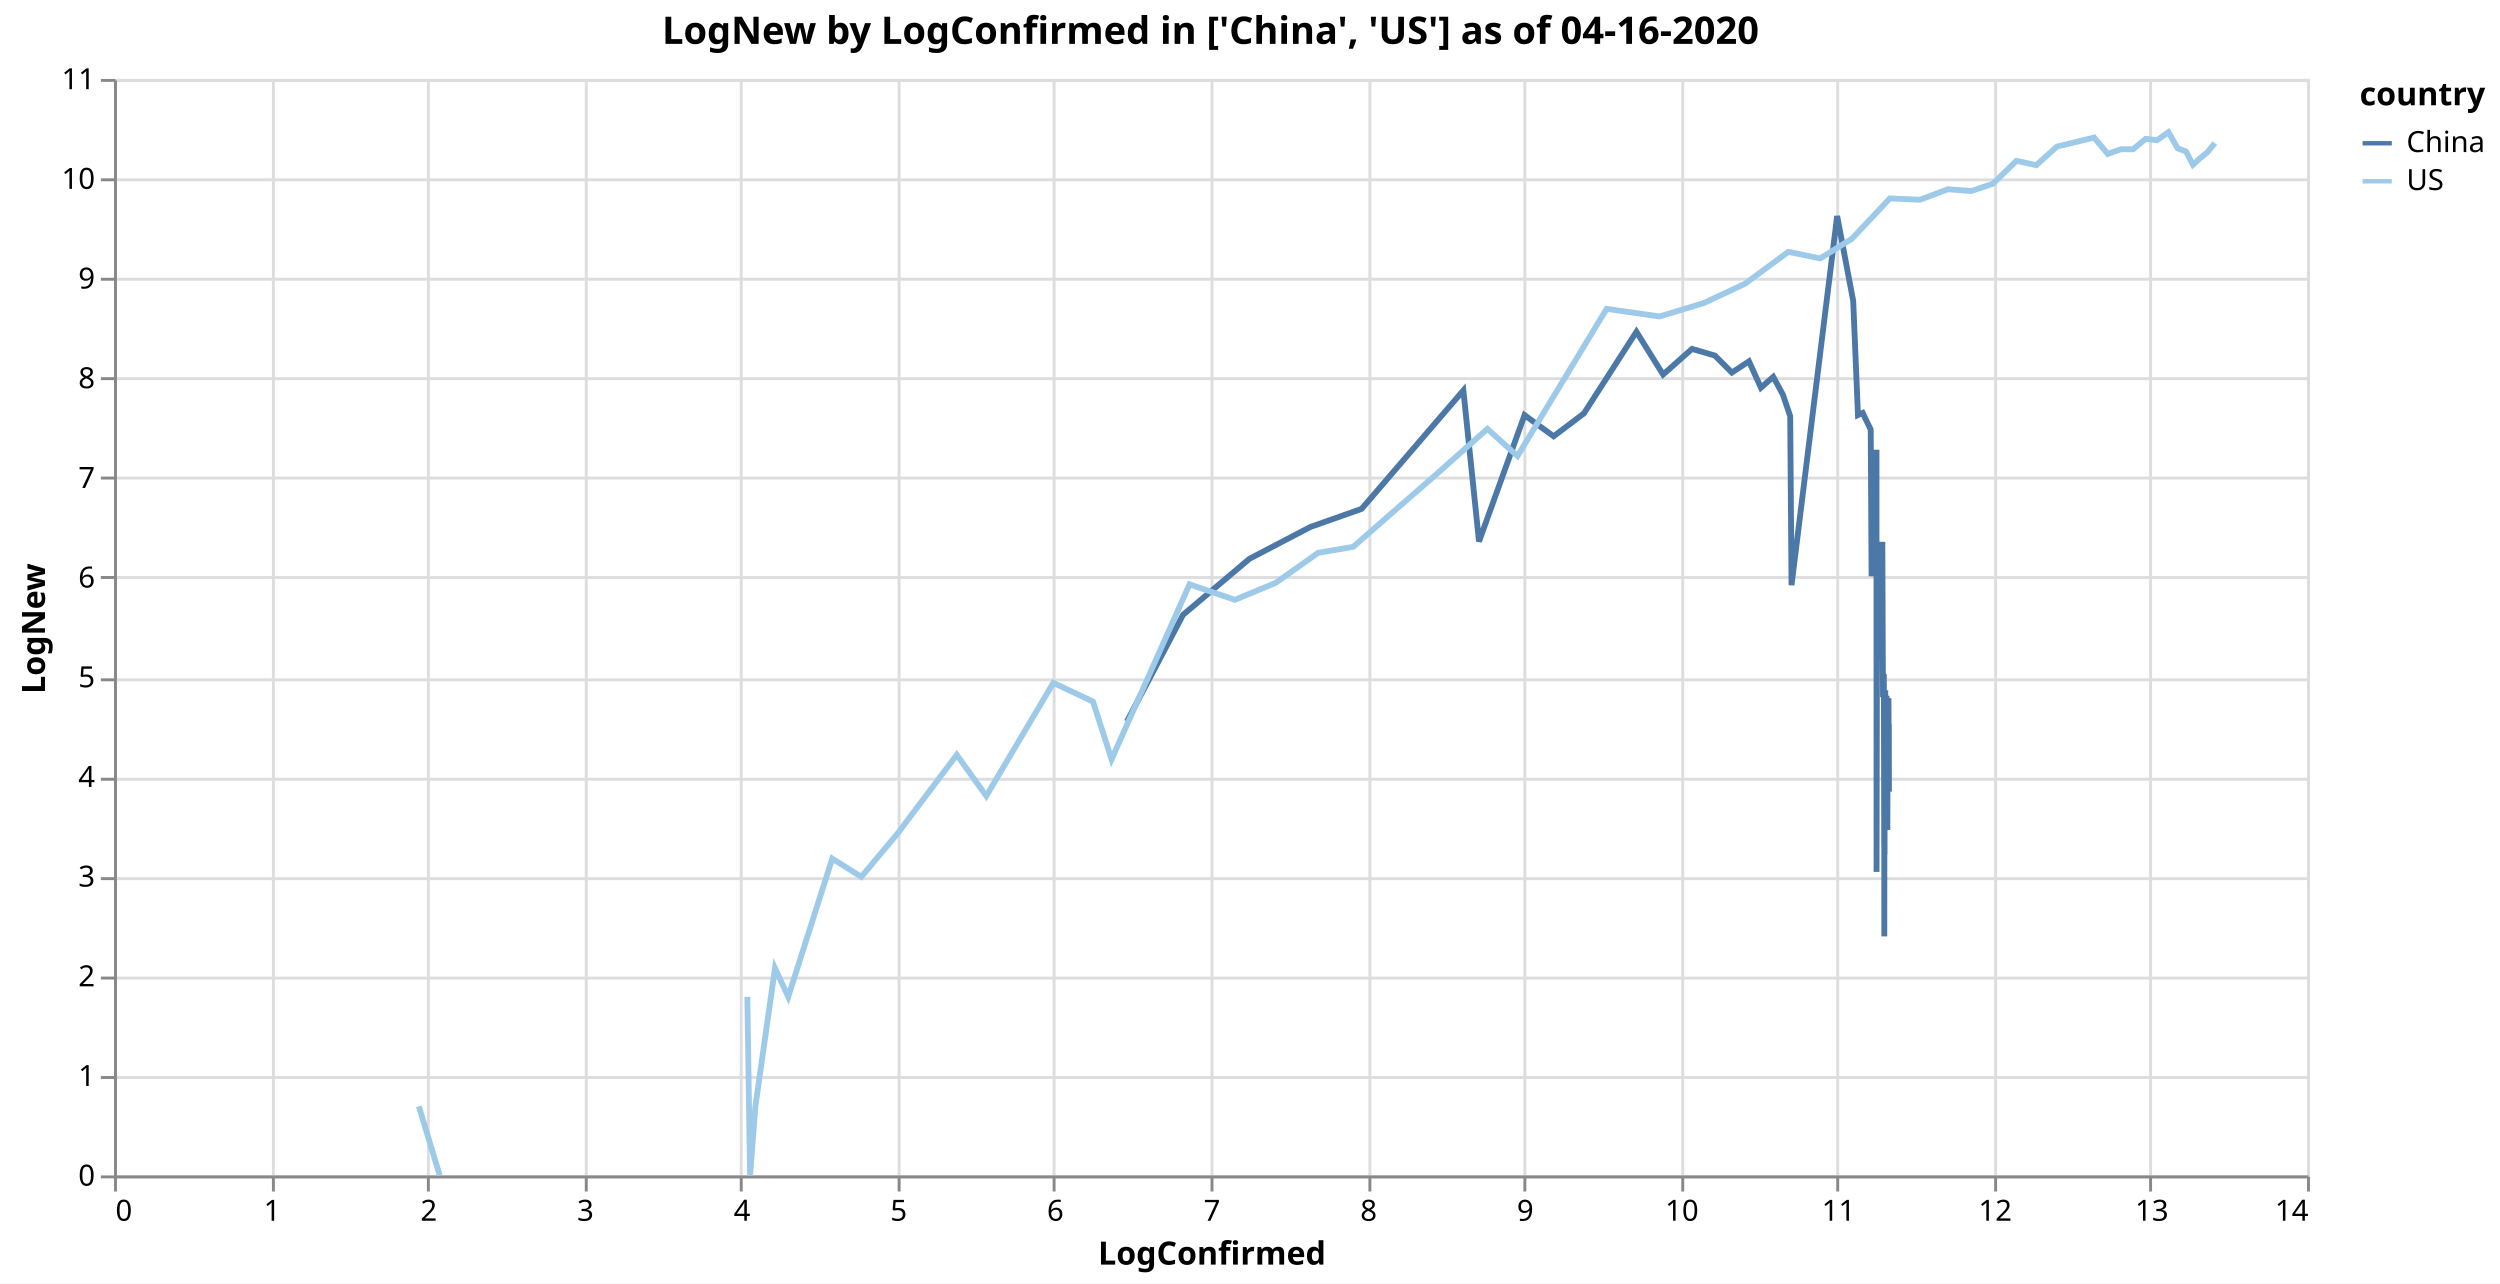
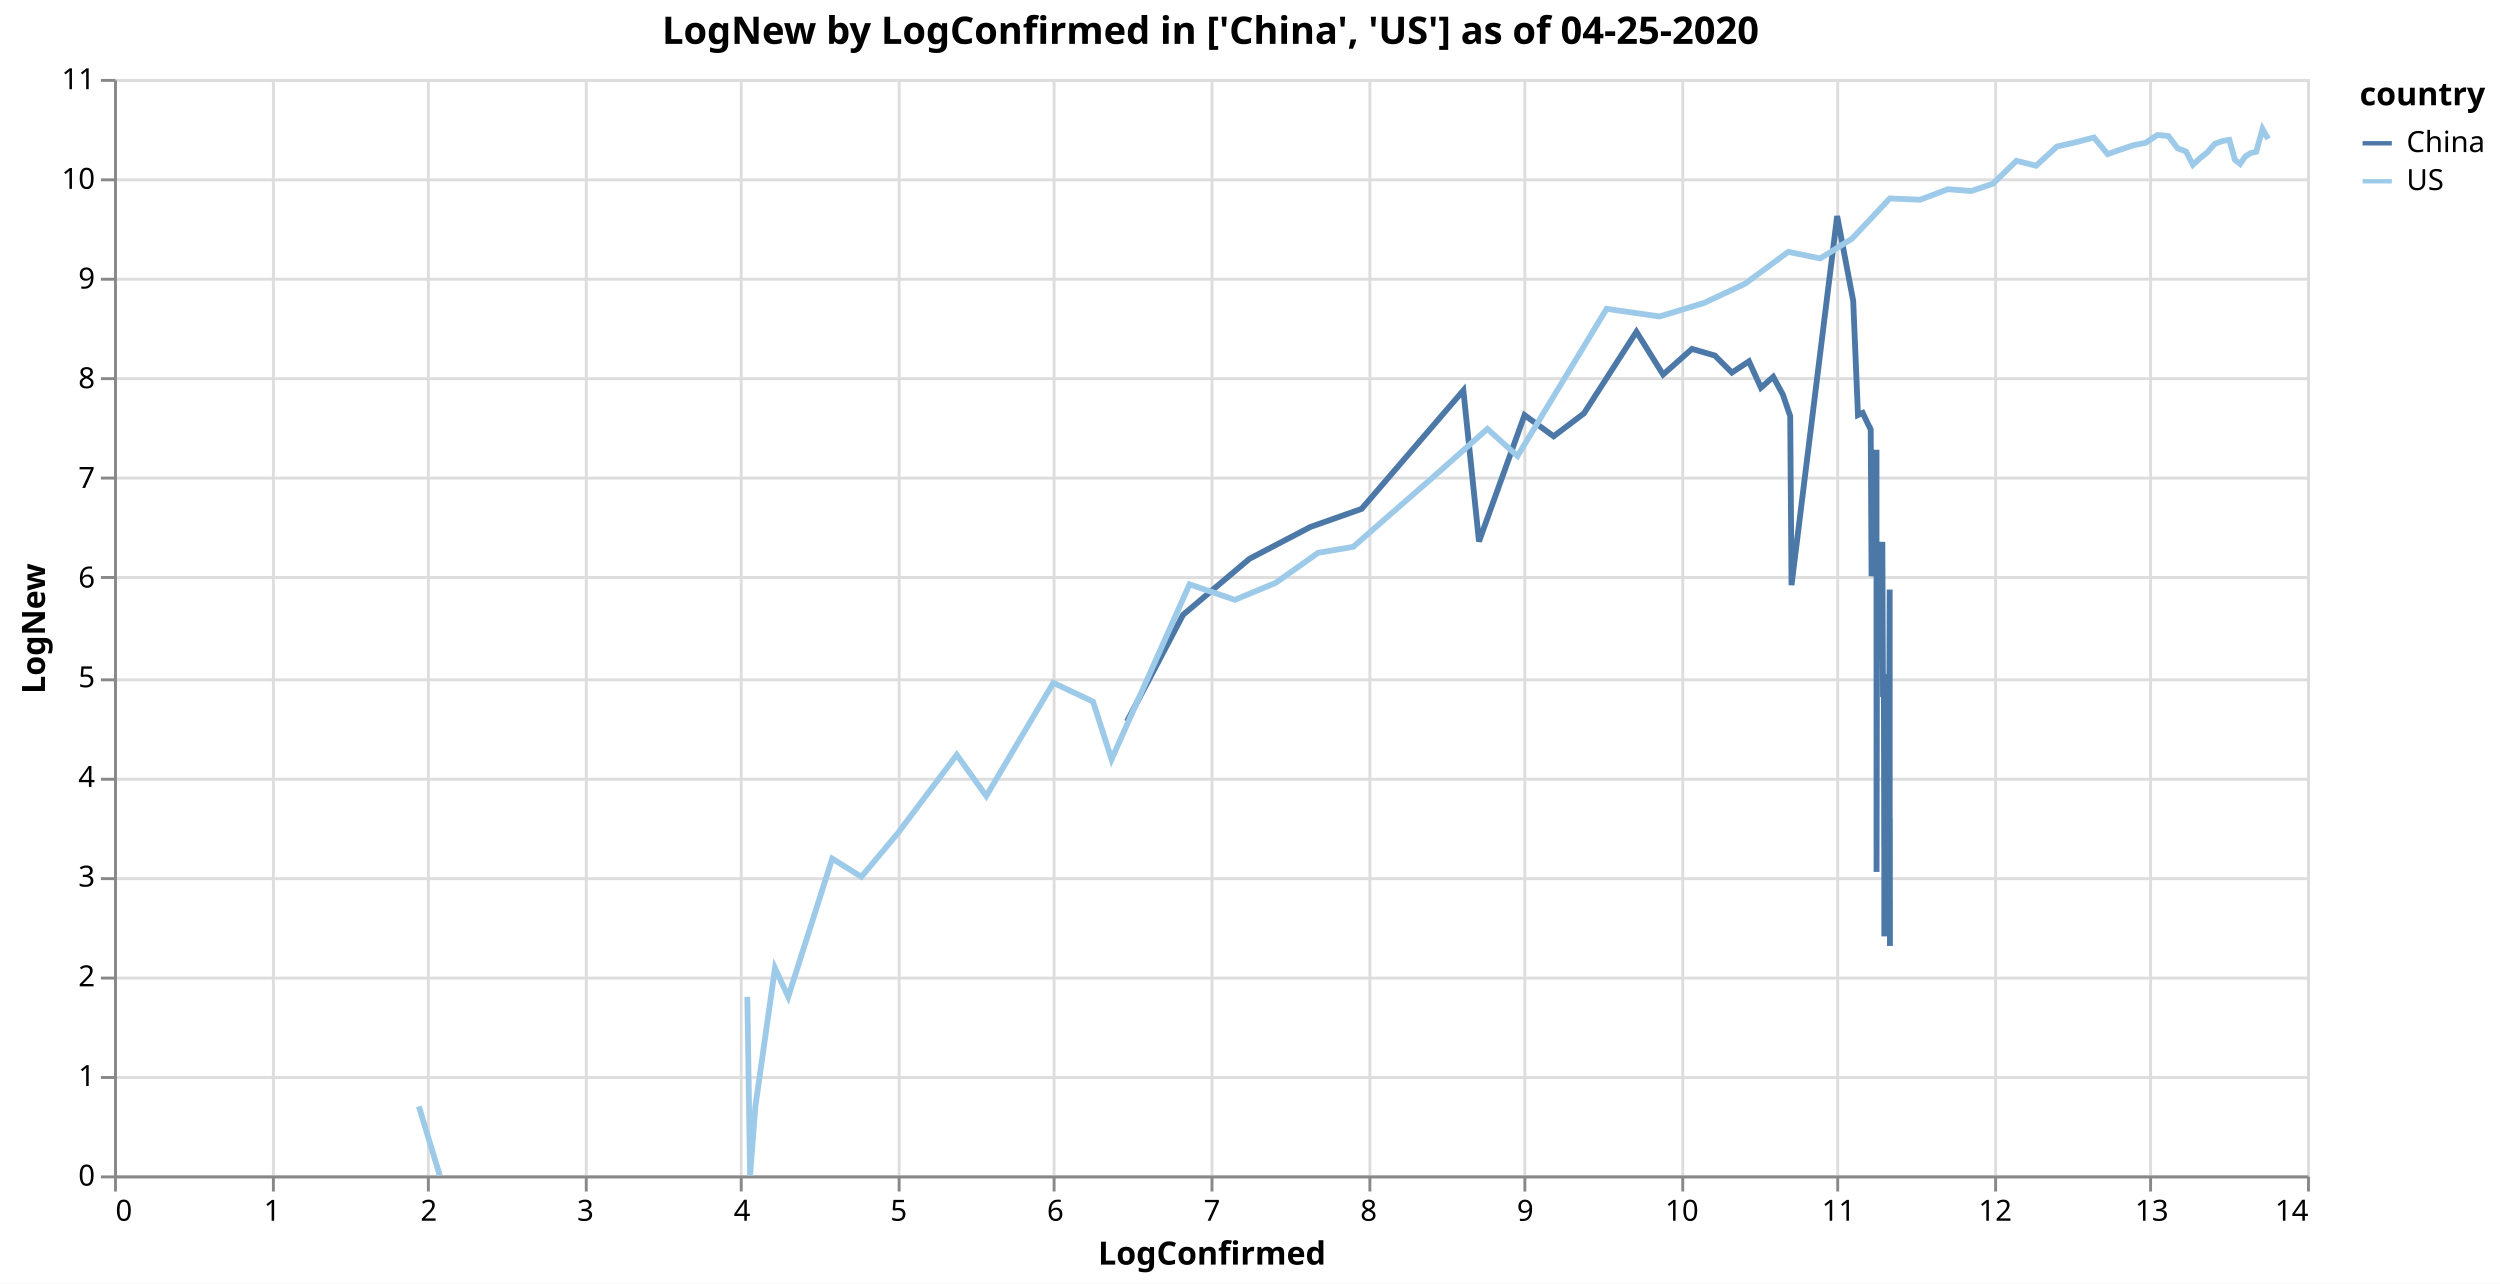
<svg xmlns="http://www.w3.org/2000/svg" class="marks" width="855" height="439" viewBox="0 0 855 439" version="1.1">
  <rect width="855" height="439" style="fill: white;" />
  <g transform="translate(39,27)">
    <g class="mark-group role-frame root">
      <g transform="translate(0,0)">
        <path class="background" d="M0.5,0.5h750v375h-750Z" style="fill: none; stroke: #ddd;" />
        <g>
          <g class="mark-group role-axis">
            <g transform="translate(0.5,375.5)">
              <path class="background" d="M0,0h0v0h0Z" style="pointer-events: none; fill: none;" />
              <g>
                <g class="mark-rule role-axis-grid" style="pointer-events: none;">
                  <line transform="translate(0,-375)" x2="0" y2="375" style="fill: none; stroke: #ddd; stroke-width: 1; opacity: 1;" />
                  <line transform="translate(54,-375)" x2="0" y2="375" style="fill: none; stroke: #ddd; stroke-width: 1; opacity: 1;" />
                  <line transform="translate(107,-375)" x2="0" y2="375" style="fill: none; stroke: #ddd; stroke-width: 1; opacity: 1;" />
                  <line transform="translate(161,-375)" x2="0" y2="375" style="fill: none; stroke: #ddd; stroke-width: 1; opacity: 1;" />
                  <line transform="translate(214,-375)" x2="0" y2="375" style="fill: none; stroke: #ddd; stroke-width: 1; opacity: 1;" />
                  <line transform="translate(268,-375)" x2="0" y2="375" style="fill: none; stroke: #ddd; stroke-width: 1; opacity: 1;" />
                  <line transform="translate(321,-375)" x2="0" y2="375" style="fill: none; stroke: #ddd; stroke-width: 1; opacity: 1;" />
                  <line transform="translate(375,-375)" x2="0" y2="375" style="fill: none; stroke: #ddd; stroke-width: 1; opacity: 1;" />
                  <line transform="translate(429,-375)" x2="0" y2="375" style="fill: none; stroke: #ddd; stroke-width: 1; opacity: 1;" />
                  <line transform="translate(482,-375)" x2="0" y2="375" style="fill: none; stroke: #ddd; stroke-width: 1; opacity: 1;" />
                  <line transform="translate(536,-375)" x2="0" y2="375" style="fill: none; stroke: #ddd; stroke-width: 1; opacity: 1;" />
                  <line transform="translate(589,-375)" x2="0" y2="375" style="fill: none; stroke: #ddd; stroke-width: 1; opacity: 1;" />
                  <line transform="translate(643,-375)" x2="0" y2="375" style="fill: none; stroke: #ddd; stroke-width: 1; opacity: 1;" />
                  <line transform="translate(696,-375)" x2="0" y2="375" style="fill: none; stroke: #ddd; stroke-width: 1; opacity: 1;" />
                  <line transform="translate(750,-375)" x2="0" y2="375" style="fill: none; stroke: #ddd; stroke-width: 1; opacity: 1;" />
                </g>
              </g>
              <path class="foreground" d="" style="pointer-events: none; display: none; fill: none;" />
            </g>
          </g>
          <g class="mark-group role-axis">
            <g transform="translate(0.5,0.5)">
              <path class="background" d="M0,0h0v0h0Z" style="pointer-events: none; fill: none;" />
              <g>
                <g class="mark-rule role-axis-grid" style="pointer-events: none;">
                  <line transform="translate(0,375)" x2="750" y2="0" style="fill: none; stroke: #ddd; stroke-width: 1; opacity: 1;" />
                  <line transform="translate(0,341)" x2="750" y2="0" style="fill: none; stroke: #ddd; stroke-width: 1; opacity: 1;" />
                  <line transform="translate(0,307)" x2="750" y2="0" style="fill: none; stroke: #ddd; stroke-width: 1; opacity: 1;" />
                  <line transform="translate(0,273)" x2="750" y2="0" style="fill: none; stroke: #ddd; stroke-width: 1; opacity: 1;" />
                  <line transform="translate(0,239)" x2="750" y2="0" style="fill: none; stroke: #ddd; stroke-width: 1; opacity: 1;" />
                  <line transform="translate(0,205)" x2="750" y2="0" style="fill: none; stroke: #ddd; stroke-width: 1; opacity: 1;" />
                  <line transform="translate(0,170)" x2="750" y2="0" style="fill: none; stroke: #ddd; stroke-width: 1; opacity: 1;" />
                  <line transform="translate(0,136)" x2="750" y2="0" style="fill: none; stroke: #ddd; stroke-width: 1; opacity: 1;" />
                  <line transform="translate(0,102)" x2="750" y2="0" style="fill: none; stroke: #ddd; stroke-width: 1; opacity: 1;" />
                  <line transform="translate(0,68)" x2="750" y2="0" style="fill: none; stroke: #ddd; stroke-width: 1; opacity: 1;" />
                  <line transform="translate(0,34)" x2="750" y2="0" style="fill: none; stroke: #ddd; stroke-width: 1; opacity: 1;" />
                  <line transform="translate(0,0)" x2="750" y2="0" style="fill: none; stroke: #ddd; stroke-width: 1; opacity: 1;" />
                </g>
              </g>
              <path class="foreground" d="" style="pointer-events: none; display: none; fill: none;" />
            </g>
          </g>
          <g class="mark-group role-axis">
            <g transform="translate(0.5,375.5)">
              <path class="background" d="M0,0h0v0h0Z" style="pointer-events: none; fill: none;" />
              <g>
                <g class="mark-rule role-axis-tick" style="pointer-events: none;">
                  <line transform="translate(0,0)" x2="0" y2="5" style="fill: none; stroke: #888; stroke-width: 1; opacity: 1;" />
                  <line transform="translate(54,0)" x2="0" y2="5" style="fill: none; stroke: #888; stroke-width: 1; opacity: 1;" />
                  <line transform="translate(107,0)" x2="0" y2="5" style="fill: none; stroke: #888; stroke-width: 1; opacity: 1;" />
                  <line transform="translate(161,0)" x2="0" y2="5" style="fill: none; stroke: #888; stroke-width: 1; opacity: 1;" />
                  <line transform="translate(214,0)" x2="0" y2="5" style="fill: none; stroke: #888; stroke-width: 1; opacity: 1;" />
                  <line transform="translate(268,0)" x2="0" y2="5" style="fill: none; stroke: #888; stroke-width: 1; opacity: 1;" />
                  <line transform="translate(321,0)" x2="0" y2="5" style="fill: none; stroke: #888; stroke-width: 1; opacity: 1;" />
                  <line transform="translate(375,0)" x2="0" y2="5" style="fill: none; stroke: #888; stroke-width: 1; opacity: 1;" />
                  <line transform="translate(429,0)" x2="0" y2="5" style="fill: none; stroke: #888; stroke-width: 1; opacity: 1;" />
                  <line transform="translate(482,0)" x2="0" y2="5" style="fill: none; stroke: #888; stroke-width: 1; opacity: 1;" />
                  <line transform="translate(536,0)" x2="0" y2="5" style="fill: none; stroke: #888; stroke-width: 1; opacity: 1;" />
                  <line transform="translate(589,0)" x2="0" y2="5" style="fill: none; stroke: #888; stroke-width: 1; opacity: 1;" />
                  <line transform="translate(643,0)" x2="0" y2="5" style="fill: none; stroke: #888; stroke-width: 1; opacity: 1;" />
                  <line transform="translate(696,0)" x2="0" y2="5" style="fill: none; stroke: #888; stroke-width: 1; opacity: 1;" />
                  <line transform="translate(750,0)" x2="0" y2="5" style="fill: none; stroke: #888; stroke-width: 1; opacity: 1;" />
                </g>
                <g class="mark-text role-axis-label" style="pointer-events: none;">
                  <text text-anchor="start" transform="translate(0,15)" style="font-family: sans-serif; font-size: 10px; fill: #000; opacity: 1;">0</text>
                  <text text-anchor="middle" transform="translate(53.57143,15)" style="font-family: sans-serif; font-size: 10px; fill: #000; opacity: 1;">1</text>
                  <text text-anchor="middle" transform="translate(107.1429,15)" style="font-family: sans-serif; font-size: 10px; fill: #000; opacity: 1;">2</text>
                  <text text-anchor="middle" transform="translate(160.7143,15)" style="font-family: sans-serif; font-size: 10px; fill: #000; opacity: 1;">3</text>
                  <text text-anchor="middle" transform="translate(214.2857,15)" style="font-family: sans-serif; font-size: 10px; fill: #000; opacity: 1;">4</text>
                  <text text-anchor="middle" transform="translate(267.8571,15)" style="font-family: sans-serif; font-size: 10px; fill: #000; opacity: 1;">5</text>
                  <text text-anchor="middle" transform="translate(321.4286,15)" style="font-family: sans-serif; font-size: 10px; fill: #000; opacity: 1;">6</text>
                  <text text-anchor="middle" transform="translate(375,15)" style="font-family: sans-serif; font-size: 10px; fill: #000; opacity: 1;">7</text>
                  <text text-anchor="middle" transform="translate(428.5714,15)" style="font-family: sans-serif; font-size: 10px; fill: #000; opacity: 1;">8</text>
                  <text text-anchor="middle" transform="translate(482.1429,15)" style="font-family: sans-serif; font-size: 10px; fill: #000; opacity: 1;">9</text>
                  <text text-anchor="middle" transform="translate(535.7143,15)" style="font-family: sans-serif; font-size: 10px; fill: #000; opacity: 1;">10</text>
                  <text text-anchor="middle" transform="translate(589.2857,15)" style="font-family: sans-serif; font-size: 10px; fill: #000; opacity: 1;">11</text>
                  <text text-anchor="middle" transform="translate(642.8571,15)" style="font-family: sans-serif; font-size: 10px; fill: #000; opacity: 1;">12</text>
                  <text text-anchor="middle" transform="translate(696.4286,15)" style="font-family: sans-serif; font-size: 10px; fill: #000; opacity: 1;">13</text>
                  <text text-anchor="end" transform="translate(750,15)" style="font-family: sans-serif; font-size: 10px; fill: #000; opacity: 1;">14</text>
                </g>
                <g class="mark-rule role-axis-domain" style="pointer-events: none;">
                  <line transform="translate(0,0)" x2="750" y2="0" style="fill: none; stroke: #888; stroke-width: 1; opacity: 1;" />
                </g>
                <g class="mark-text role-axis-title" style="pointer-events: none;">
                  <text text-anchor="middle" transform="translate(375,30)" style="font-family: sans-serif; font-size: 11px; font-weight: bold; fill: #000; opacity: 1;">LogConfirmed</text>
                </g>
              </g>
              <path class="foreground" d="" style="pointer-events: none; display: none; fill: none;" />
            </g>
          </g>
          <g class="mark-group role-axis">
            <g transform="translate(0.5,0.5)">
              <path class="background" d="M0,0h0v0h0Z" style="pointer-events: none; fill: none;" />
              <g>
                <g class="mark-rule role-axis-tick" style="pointer-events: none;">
                  <line transform="translate(0,375)" x2="-5" y2="0" style="fill: none; stroke: #888; stroke-width: 1; opacity: 1;" />
                  <line transform="translate(0,341)" x2="-5" y2="0" style="fill: none; stroke: #888; stroke-width: 1; opacity: 1;" />
                  <line transform="translate(0,307)" x2="-5" y2="0" style="fill: none; stroke: #888; stroke-width: 1; opacity: 1;" />
                  <line transform="translate(0,273)" x2="-5" y2="0" style="fill: none; stroke: #888; stroke-width: 1; opacity: 1;" />
                  <line transform="translate(0,239)" x2="-5" y2="0" style="fill: none; stroke: #888; stroke-width: 1; opacity: 1;" />
                  <line transform="translate(0,205)" x2="-5" y2="0" style="fill: none; stroke: #888; stroke-width: 1; opacity: 1;" />
                  <line transform="translate(0,170)" x2="-5" y2="0" style="fill: none; stroke: #888; stroke-width: 1; opacity: 1;" />
                  <line transform="translate(0,136)" x2="-5" y2="0" style="fill: none; stroke: #888; stroke-width: 1; opacity: 1;" />
                  <line transform="translate(0,102)" x2="-5" y2="0" style="fill: none; stroke: #888; stroke-width: 1; opacity: 1;" />
                  <line transform="translate(0,68)" x2="-5" y2="0" style="fill: none; stroke: #888; stroke-width: 1; opacity: 1;" />
                  <line transform="translate(0,34)" x2="-5" y2="0" style="fill: none; stroke: #888; stroke-width: 1; opacity: 1;" />
                  <line transform="translate(0,0)" x2="-5" y2="0" style="fill: none; stroke: #888; stroke-width: 1; opacity: 1;" />
                </g>
                <g class="mark-text role-axis-label" style="pointer-events: none;">
                  <text text-anchor="end" transform="translate(-7,378)" style="font-family: sans-serif; font-size: 10px; fill: #000; opacity: 1;">0</text>
                  <text text-anchor="end" transform="translate(-7,343.9091)" style="font-family: sans-serif; font-size: 10px; fill: #000; opacity: 1;">1</text>
                  <text text-anchor="end" transform="translate(-7,309.8182)" style="font-family: sans-serif; font-size: 10px; fill: #000; opacity: 1;">2</text>
                  <text text-anchor="end" transform="translate(-7,275.7273)" style="font-family: sans-serif; font-size: 10px; fill: #000; opacity: 1;">3</text>
                  <text text-anchor="end" transform="translate(-7,241.6364)" style="font-family: sans-serif; font-size: 10px; fill: #000; opacity: 1;">4</text>
                  <text text-anchor="end" transform="translate(-7,207.5455)" style="font-family: sans-serif; font-size: 10px; fill: #000; opacity: 1;">5</text>
                  <text text-anchor="end" transform="translate(-7,173.4545)" style="font-family: sans-serif; font-size: 10px; fill: #000; opacity: 1;">6</text>
                  <text text-anchor="end" transform="translate(-7,139.3636)" style="font-family: sans-serif; font-size: 10px; fill: #000; opacity: 1;">7</text>
                  <text text-anchor="end" transform="translate(-7,105.2727)" style="font-family: sans-serif; font-size: 10px; fill: #000; opacity: 1;">8</text>
                  <text text-anchor="end" transform="translate(-7,71.18182)" style="font-family: sans-serif; font-size: 10px; fill: #000; opacity: 1;">9</text>
                  <text text-anchor="end" transform="translate(-7,37.09091)" style="font-family: sans-serif; font-size: 10px; fill: #000; opacity: 1;">10</text>
                  <text text-anchor="end" transform="translate(-7,3)" style="font-family: sans-serif; font-size: 10px; fill: #000; opacity: 1;">11</text>
                </g>
                <g class="mark-rule role-axis-domain" style="pointer-events: none;">
                  <line transform="translate(0,375)" x2="0" y2="-375" style="fill: none; stroke: #888; stroke-width: 1; opacity: 1;" />
                </g>
                <g class="mark-text role-axis-title" style="pointer-events: none;">
                  <text text-anchor="middle" transform="translate(-22.12305,187.5) rotate(-90) translate(0,-2)" style="font-family: sans-serif; font-size: 11px; font-weight: bold; fill: #000; opacity: 1;">LogNew</text>
                </g>
              </g>
              <path class="foreground" d="" style="pointer-events: none; display: none; fill: none;" />
            </g>
          </g>
          <g class="mark-group role-scope pathgroup">
            <g transform="translate(0,0)">
              <path class="background" d="M0,0h750v375h-750Z" style="fill: none;" />
              <g>
                <g class="mark-line role-mark marks">
-                   <path d="M346.401,219.754L365.591,183.272L388.313,164.107L409.163,153.212L426.67,147.03L461.472,106.517L466.817,158.196L482.393,114.97L492.34,122.21L502.689,114.394L520.659,86.469L529.778,101.092L539.653,92.325L547.487,94.603L553.303,100.425L559.144,96.577L563.23,105.597L567.447,101.886L570.74,107.932L573.251,115.337L573.699,173.128L589.304,46.881L594.794,75.892L596.428,114.953L598.047,114.215L599.487,117.252L600.786,119.909L601.079,170.07L601.407,166.129L601.744,165.031L602.763,126.818L602.777,271.209L602.93,191.282L603.284,162.263L603.567,169.738L603.864,167.964L604.087,177.511L604.377,168.439L604.764,158.315L604.901,193.7L604.984,210.398L605.068,210.398L605.168,203.956L605.27,203.508L605.323,225.613L605.358,239.649L605.383,251.901L605.4,262.642L605.423,254.783L605.43,293.254L605.439,287.559L605.46,256.85L605.477,263.929L605.497,259.05L605.514,265.266L605.543,245.994L605.578,239.012L605.64,220.115L605.677,238.386L605.762,209.061L605.804,233.757L605.865,220.48L605.911,230.165L605.99,211.507L606.065,213.241L606.132,217.33L606.212,210.948L606.262,227.361L606.315,225.189L606.368,224.771L606.414,229.681L606.465,226.042L606.486,256.85L606.524,235.993L606.565,233.757L606.6,239.649L606.659,221.221L606.706,228.271L606.744,236.576L606.791,228.734L606.868,211.79L606.919,226.042L606.979,220.48L607.011,241.636L607.041,243.745" style="fill: none; stroke: #4c78a8; stroke-width: 2;" />
+                   <path d="M346.401,219.754L365.591,183.272L388.313,164.107L409.163,153.212L426.67,147.03L461.472,106.517L466.817,158.196L482.393,114.97L492.34,122.21L502.689,114.394L520.659,86.469L529.778,101.092L539.653,92.325L547.487,94.603L553.303,100.425L559.144,96.577L563.23,105.597L567.447,101.886L570.74,107.932L573.251,115.337L573.699,173.128L589.304,46.881L594.794,75.892L596.428,114.953L598.047,114.215L599.487,117.252L600.786,119.909L601.079,170.07L601.407,166.129L601.744,165.031L602.763,126.818L602.777,271.209L602.93,191.282L603.284,162.263L603.567,169.738L603.864,167.964L604.087,177.511L604.377,168.439L604.764,158.315L604.901,193.7L604.984,210.398L605.068,210.398L605.168,203.956L605.27,203.508L605.323,225.613L605.358,239.649L605.383,251.901L605.4,262.642L605.423,254.783L605.43,293.254L605.439,287.559L605.46,256.85L605.477,263.929L605.497,259.05L605.514,265.266L605.543,245.994L605.578,239.012L605.64,220.115L605.677,238.386L605.762,209.061L605.804,233.757L605.865,220.48L605.911,230.165L605.99,211.507L606.065,213.241L606.132,217.33L606.212,210.948L606.262,227.361L606.315,225.189L606.368,224.771L606.414,229.681L606.465,226.042L606.486,256.85L606.524,235.993L606.565,233.757L606.6,239.649L606.659,221.221L606.706,228.271L606.744,236.576L606.791,228.734L606.868,211.79L606.919,226.042L606.979,220.48L607.011,241.636L607.041,243.745L607.27,174.623L607.287,262.642L607.299,276.465L607.307,290.287L607.33,252.835L607.339,282.68L607.349,280.48L607.359,282.68L607.365,296.503" style="fill: none; stroke: #4c78a8; stroke-width: 2;" />
                </g>
              </g>
              <path class="foreground" d="" style="display: none; fill: none;" />
            </g>
            <g transform="translate(0,0)">
              <path class="background" d="M0,0h750v375h-750Z" style="fill: none;" />
              <g>
                <g class="mark-line role-mark marks">
-                   <path d="M37.133,375ZM86.22,337.547ZM104.245,351.37L111.399,375M128.459,337.547ZM133.12,375ZM137.408,375ZM145.074,351.37ZM210.634,252.835ZM216.592,313.917L217.524,375L219.34,351.37L226.045,304.11L230.575,313.917L245.623,266.657L255.572,272.873L268.069,257.932L288.209,231.153L298.304,245.227L321.239,206.535L334.82,212.946L341.153,232.691L367.816,172.855L383.325,178.14L397.306,172.315L411.783,162.065L423.801,160.013L437.155,148.33L452.183,135.251L469.678,119.679L479.984,128.976L510.459,78.631L528.56,81.231L543.769,76.617L557.817,70.028L572.591,59.131L583.491,61.378L594.324,54.677L607.319,40.863L617.644,41.314L627.181,37.71L635.136,38.342L642.552,35.845L650.631,27.993L657.364,29.502L664.497,23.118L671.071,21.546L677.176,20.035L681.86,25.645L686.368,24.022L690.521,24.067L694.786,20.486L698.684,20.951L702.611,18.208L705.74,23.717L708.605,24.812L710.992,29.359L713.431,27.086L715.902,25.092L718.486,21.948" style="fill: none; stroke: #9ecae9; stroke-width: 2;" />
+                   <path d="M37.133,375ZM86.22,337.547ZM104.245,351.37L111.399,375M128.459,337.547ZM133.12,375ZM137.408,375ZM145.074,351.37ZM210.634,252.835ZM216.592,313.917L217.524,375L219.34,351.37L226.045,304.11L230.575,313.917L245.623,266.657L255.572,272.873L268.069,257.932L288.209,231.153L298.304,245.227L321.239,206.535L334.82,212.946L341.153,232.691L367.816,172.855L383.325,178.14L397.306,172.315L411.783,162.065L423.801,160.013L437.155,148.33L452.183,135.251L469.678,119.679L479.984,128.976L510.459,78.631L528.56,81.231L543.769,76.617L557.817,70.028L572.591,59.131L583.491,61.378L594.324,54.677L607.319,40.863L617.644,41.314L627.181,37.71L635.136,38.342L642.552,35.845L650.631,27.993L657.331,29.679L664.466,23.129L671.028,21.631L677.141,20.018L681.817,25.726L686.317,24.114L690.643,22.657L694.736,21.859L698.84,19.165L702.611,19.538L705.74,23.717L708.605,24.812L710.992,29.359L713.431,27.086L715.902,25.092L718.47,22.176L720.987,21.237L723.418,20.839L725.331,27.644L727.103,29.076L728.951,26.476L730.799,25.324L732.605,24.928L734.79,17.165L736.697,20.521" style="fill: none; stroke: #9ecae9; stroke-width: 2;" />
                </g>
              </g>
              <path class="foreground" d="" style="display: none; fill: none;" />
            </g>
          </g>
          <g class="mark-group role-legend">
            <g transform="translate(768,0)">
              <path class="background" d="M0,0h43v40h-43Z" style="pointer-events: none; fill: none;" />
              <g>
                <g class="mark-group role-legend-entry">
                  <g transform="translate(0,16)">
                    <path class="background" d="M0,0h0v0h0Z" style="pointer-events: none; fill: none;" />
                    <g>
                      <g class="mark-group role-scope">
                        <g transform="translate(0,0)">
                          <path class="background" d="M0,0h42.128v11h-42.128Z" style="pointer-events: none; fill: none; opacity: 1;" />
                          <g>
                            <g class="mark-symbol role-legend-symbol" style="pointer-events: none;">
                              <path transform="translate(6,6)" d="M-5,0L5,0" style="fill: none; stroke: #4c78a8; stroke-width: 1.5; opacity: 1;" />
                            </g>
                            <g class="mark-text role-legend-label" style="pointer-events: none;">
                              <text text-anchor="start" transform="translate(16,9)" style="font-family: sans-serif; font-size: 10px; fill: #000; opacity: 1;">China</text>
                            </g>
                          </g>
                          <path class="foreground" d="" style="pointer-events: none; display: none; fill: none;" />
                        </g>
                        <g transform="translate(0,13)">
                          <path class="background" d="M0,0h42.128v11h-42.128Z" style="pointer-events: none; fill: none; opacity: 1;" />
                          <g>
                            <g class="mark-symbol role-legend-symbol" style="pointer-events: none;">
                              <path transform="translate(6,6)" d="M-5,0L5,0" style="fill: none; stroke: #9ecae9; stroke-width: 1.5; opacity: 1;" />
                            </g>
                            <g class="mark-text role-legend-label" style="pointer-events: none;">
                              <text text-anchor="start" transform="translate(16,9)" style="font-family: sans-serif; font-size: 10px; fill: #000; opacity: 1;">US</text>
                            </g>
                          </g>
                          <path class="foreground" d="" style="pointer-events: none; display: none; fill: none;" />
                        </g>
                      </g>
                    </g>
                    <path class="foreground" d="" style="pointer-events: none; display: none; fill: none;" />
                  </g>
                </g>
                <g class="mark-text role-legend-title" style="pointer-events: none;">
                  <text text-anchor="start" transform="translate(0,9)" style="font-family: sans-serif; font-size: 11px; font-weight: bold; fill: #000; opacity: 1;">country</text>
                </g>
              </g>
              <path class="foreground" d="" style="pointer-events: none; display: none; fill: none;" />
            </g>
          </g>
          <g class="mark-group role-title">
            <g transform="translate(375,-22)">
              <path class="background" d="M0,0h0v0h0Z" style="pointer-events: none; fill: none;" />
              <g>
                <g class="mark-text role-title-text" style="pointer-events: none;">
-                   <text text-anchor="middle" transform="translate(0,10)" style="font-family: sans-serif; font-size: 13px; font-weight: bold; fill: #000; opacity: 1;">LogNew by LogConfirmed in ['China', 'US'] as of 04-16-2020</text>
+                   <text text-anchor="middle" transform="translate(0,10)" style="font-family: sans-serif; font-size: 13px; font-weight: bold; fill: #000; opacity: 1;">LogNew by LogConfirmed in ['China', 'US'] as of 04-25-2020</text>
                </g>
              </g>
              <path class="foreground" d="" style="pointer-events: none; display: none; fill: none;" />
            </g>
          </g>
        </g>
        <path class="foreground" d="" style="display: none; fill: none;" />
      </g>
    </g>
  </g>
</svg>
